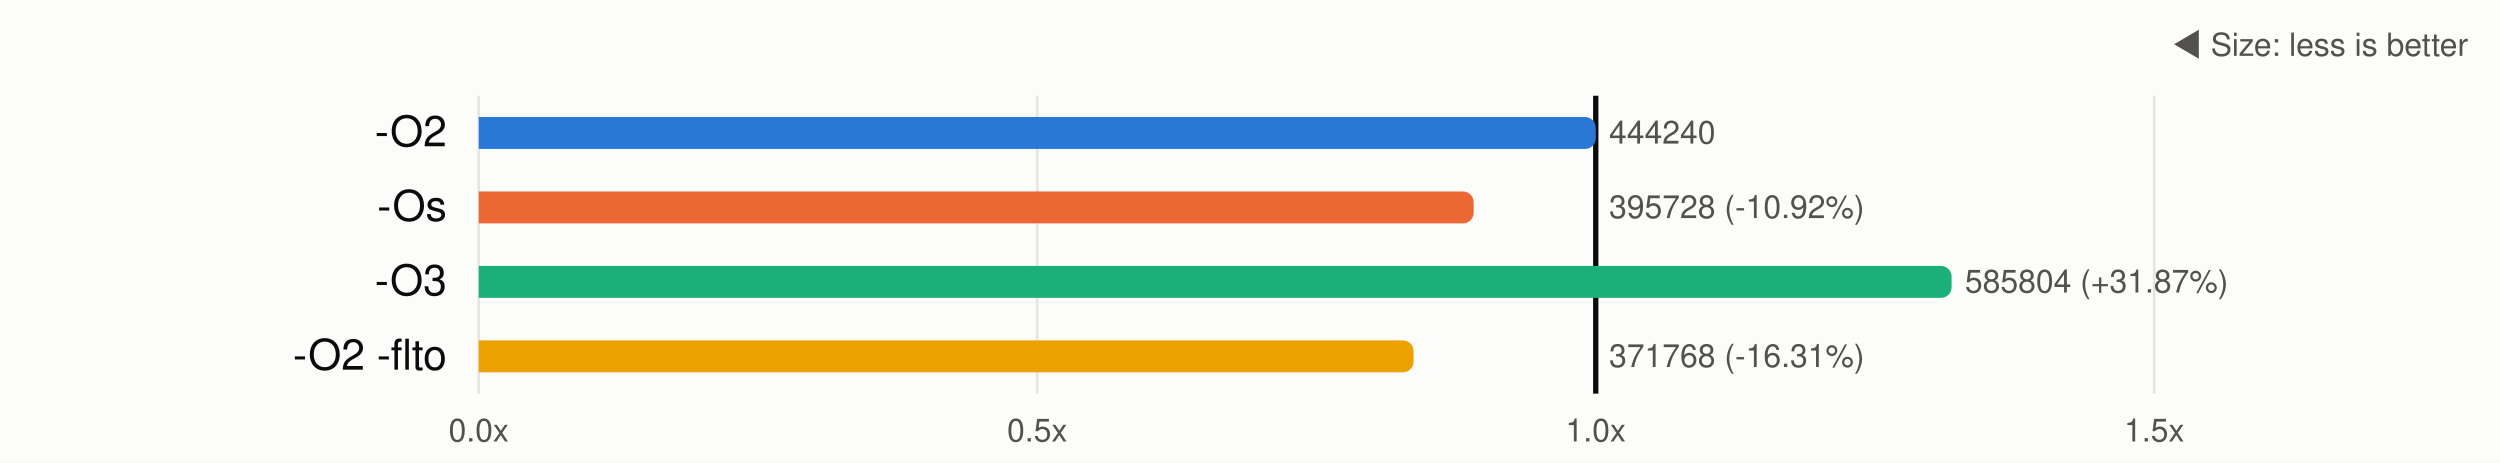
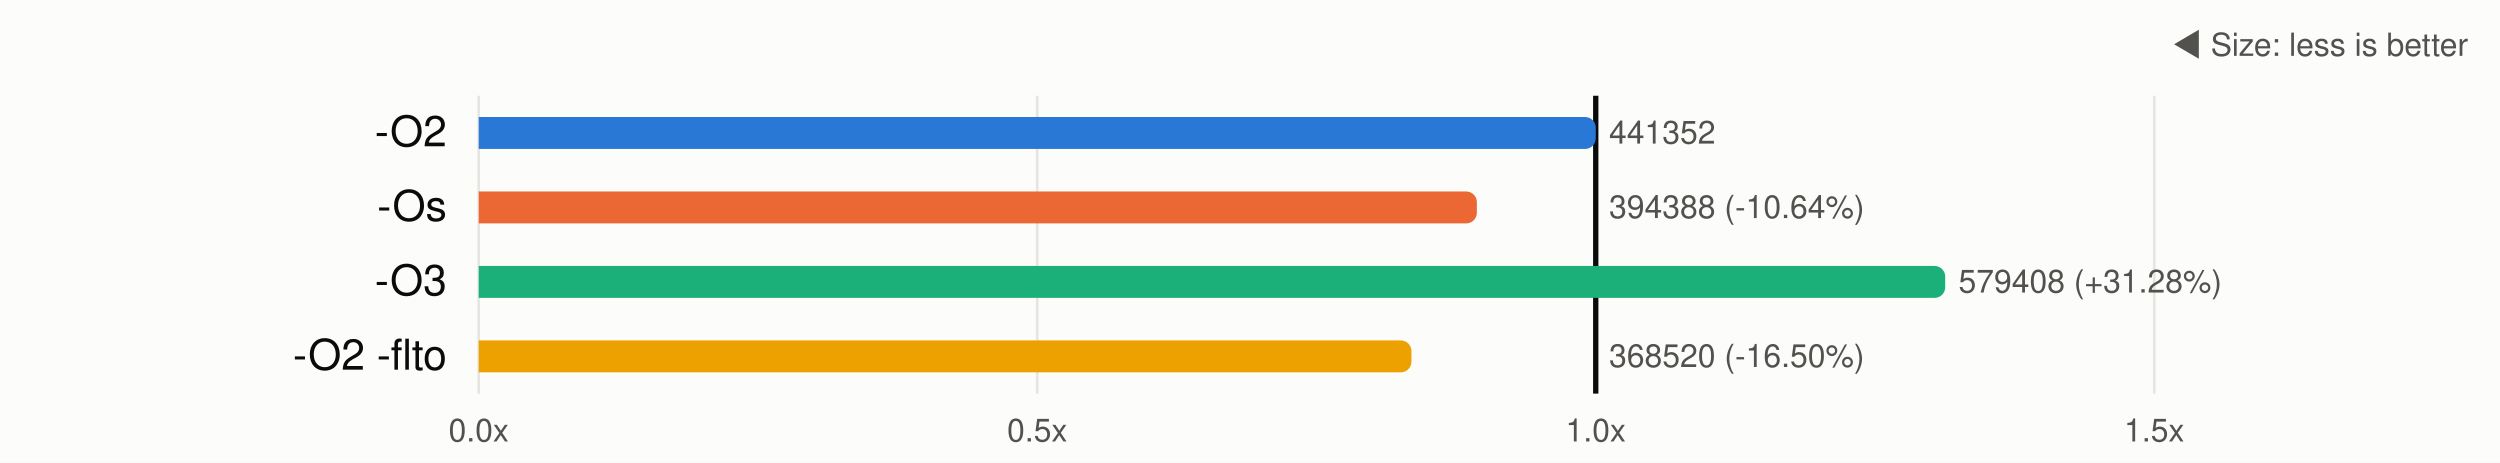
<svg xmlns="http://www.w3.org/2000/svg" width="940" height="174" viewBox="0 0 940 174" role="img" aria-label="Code size of each optimization level relative to -O2">
  <style>.t{font-family:system-ui,-apple-system,'Segoe UI',Helvetica,Arial,sans-serif;font-size:12px;fill:#0b0b0b}.t.muted{fill:#52514e}.t.big{font-size:16px}.t.name{font-weight:600}.t.axis{fill:#52514e;font-size:12px}.grid{stroke:#e6e5e1;stroke-width:1}.ref{stroke:#0b0b0b;stroke-width:2}.bg{fill:#fcfcfb}.ring{stroke:#fcfcfb;stroke-width:2}.dot{fill:#0b0b0b}.s0{fill:#2a78d6}.k0{stroke:#2a78d6}.s1{fill:#eb6834}.k1{stroke:#eb6834}.s2{fill:#1baf7a}.k2{stroke:#1baf7a}.s3{fill:#eda100}.k3{stroke:#eda100}@media(prefers-color-scheme:dark){.t{fill:#ffffff}.t.muted{fill:#c3c2b7}.t.axis{fill:#c3c2b7}.grid{stroke:#333331}.ref{stroke:#ffffff}.bg{fill:#1a1a19}.ring{stroke:#1a1a19}.dot{fill:#ffffff}.s0{fill:#3987e5}.k0{stroke:#3987e5}.s1{fill:#d95926}.k1{stroke:#d95926}.s2{fill:#199e70}.k2{stroke:#199e70}.s3{fill:#c98500}.k3{stroke:#c98500}}</style>
  <rect class="bg" width="940" height="174" />
  <text class="t muted" x="928" y="21" text-anchor="end">◀ Size: less is better</text>
  <line class="grid" x1="180.0" y1="36" x2="180.0" y2="148" />
  <text class="t axis" x="180.0" y="166" text-anchor="middle">0.0x</text>
  <line class="grid" x1="390.0" y1="36" x2="390.0" y2="148" />
  <text class="t axis" x="390.0" y="166" text-anchor="middle">0.5x</text>
  <line class="ref" x1="600.0" y1="36" x2="600.0" y2="148" />
  <text class="t axis" x="600.0" y="166" text-anchor="middle">1.0x</text>
  <line class="grid" x1="810.0" y1="36" x2="810.0" y2="148" />
  <text class="t axis" x="810.0" y="166" text-anchor="middle">1.5x</text>
  <text class="t big" x="168" y="55.0" text-anchor="end">-O2</text>
  <path class="s0" d="M180,44.0 h416.0 a4,4 0 0 1 4,4 v4 a4,4 0 0 1 -4,4 h-416.0 z" />
-   <text class="t muted" x="605.0" y="54.0">444240</text>
+   <text class="t muted" x="605.0" y="54.0">441352</text>
  <text class="t big" x="168" y="83.0" text-anchor="end">-Os</text>
-   <path class="s1" d="M180,72.0 h370.1 a4,4 0 0 1 4,4 v4 a4,4 0 0 1 -4,4 h-370.1 z" />
-   <text class="t muted" x="605.0" y="82.0">395728 (-10.92%)</text>
+   <path class="s1" d="M180,72.0 h371.3 a4,4 0 0 1 4,4 v4 a4,4 0 0 1 -4,4 h-371.3 z" />
+   <text class="t muted" x="605.0" y="82.0">394388 (-10.64%)</text>
  <text class="t big" x="168" y="111.0" text-anchor="end">-O3</text>
-   <path class="s2" d="M180,100.0 h549.8 a4,4 0 0 1 4,4 v4 a4,4 0 0 1 -4,4 h-549.8 z" />
-   <text class="t muted" x="738.8" y="110.0">585804 (+31.87%)</text>
+   <path class="s2" d="M180,100.0 h547.4 a4,4 0 0 1 4,4 v4 a4,4 0 0 1 -4,4 h-547.4 z" />
+   <text class="t muted" x="736.4" y="110.0">579408 (+31.28%)</text>
  <text class="t big" x="168" y="139.0" text-anchor="end">-O2 -flto</text>
-   <path class="s3" d="M180,128.0 h347.5 a4,4 0 0 1 4,4 v4 a4,4 0 0 1 -4,4 h-347.5 z" />
-   <text class="t muted" x="605.0" y="138.0">371768 (-16.31%)</text>
+   <path class="s3" d="M180,128.0 h346.7 a4,4 0 0 1 4,4 v4 a4,4 0 0 1 -4,4 h-346.7 z" />
+   <text class="t muted" x="605.0" y="138.0">368520 (-16.50%)</text>
</svg>
